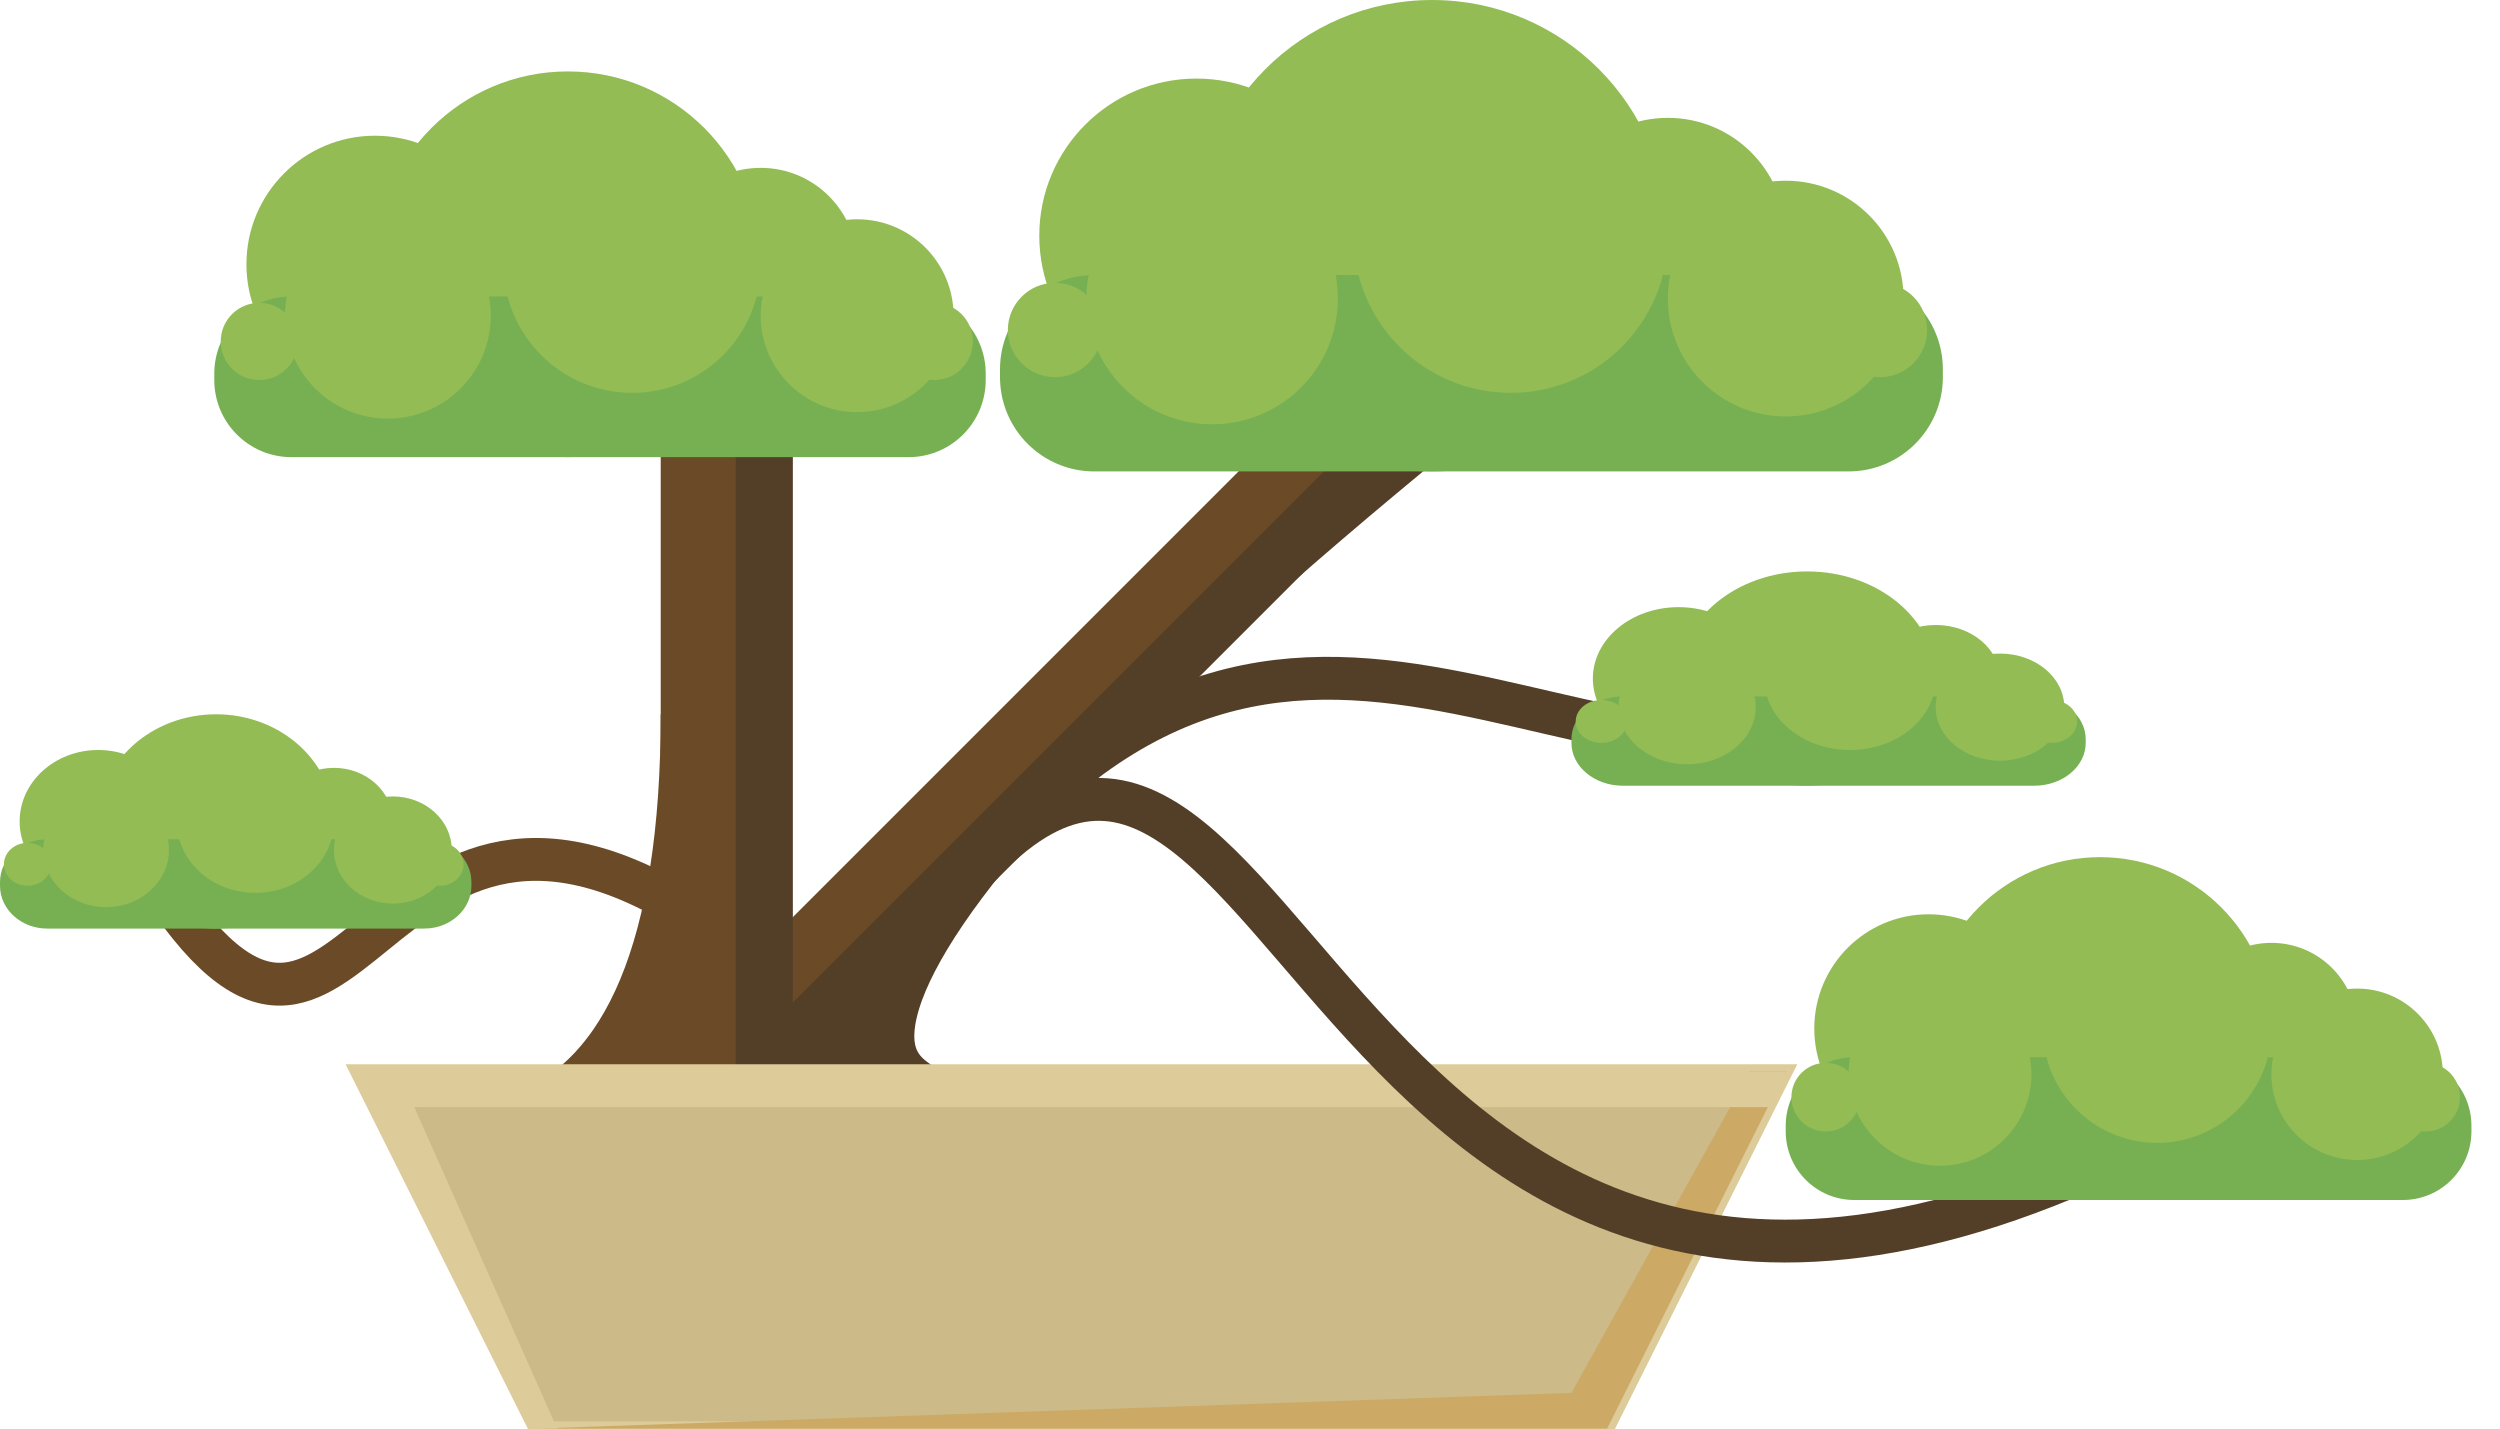
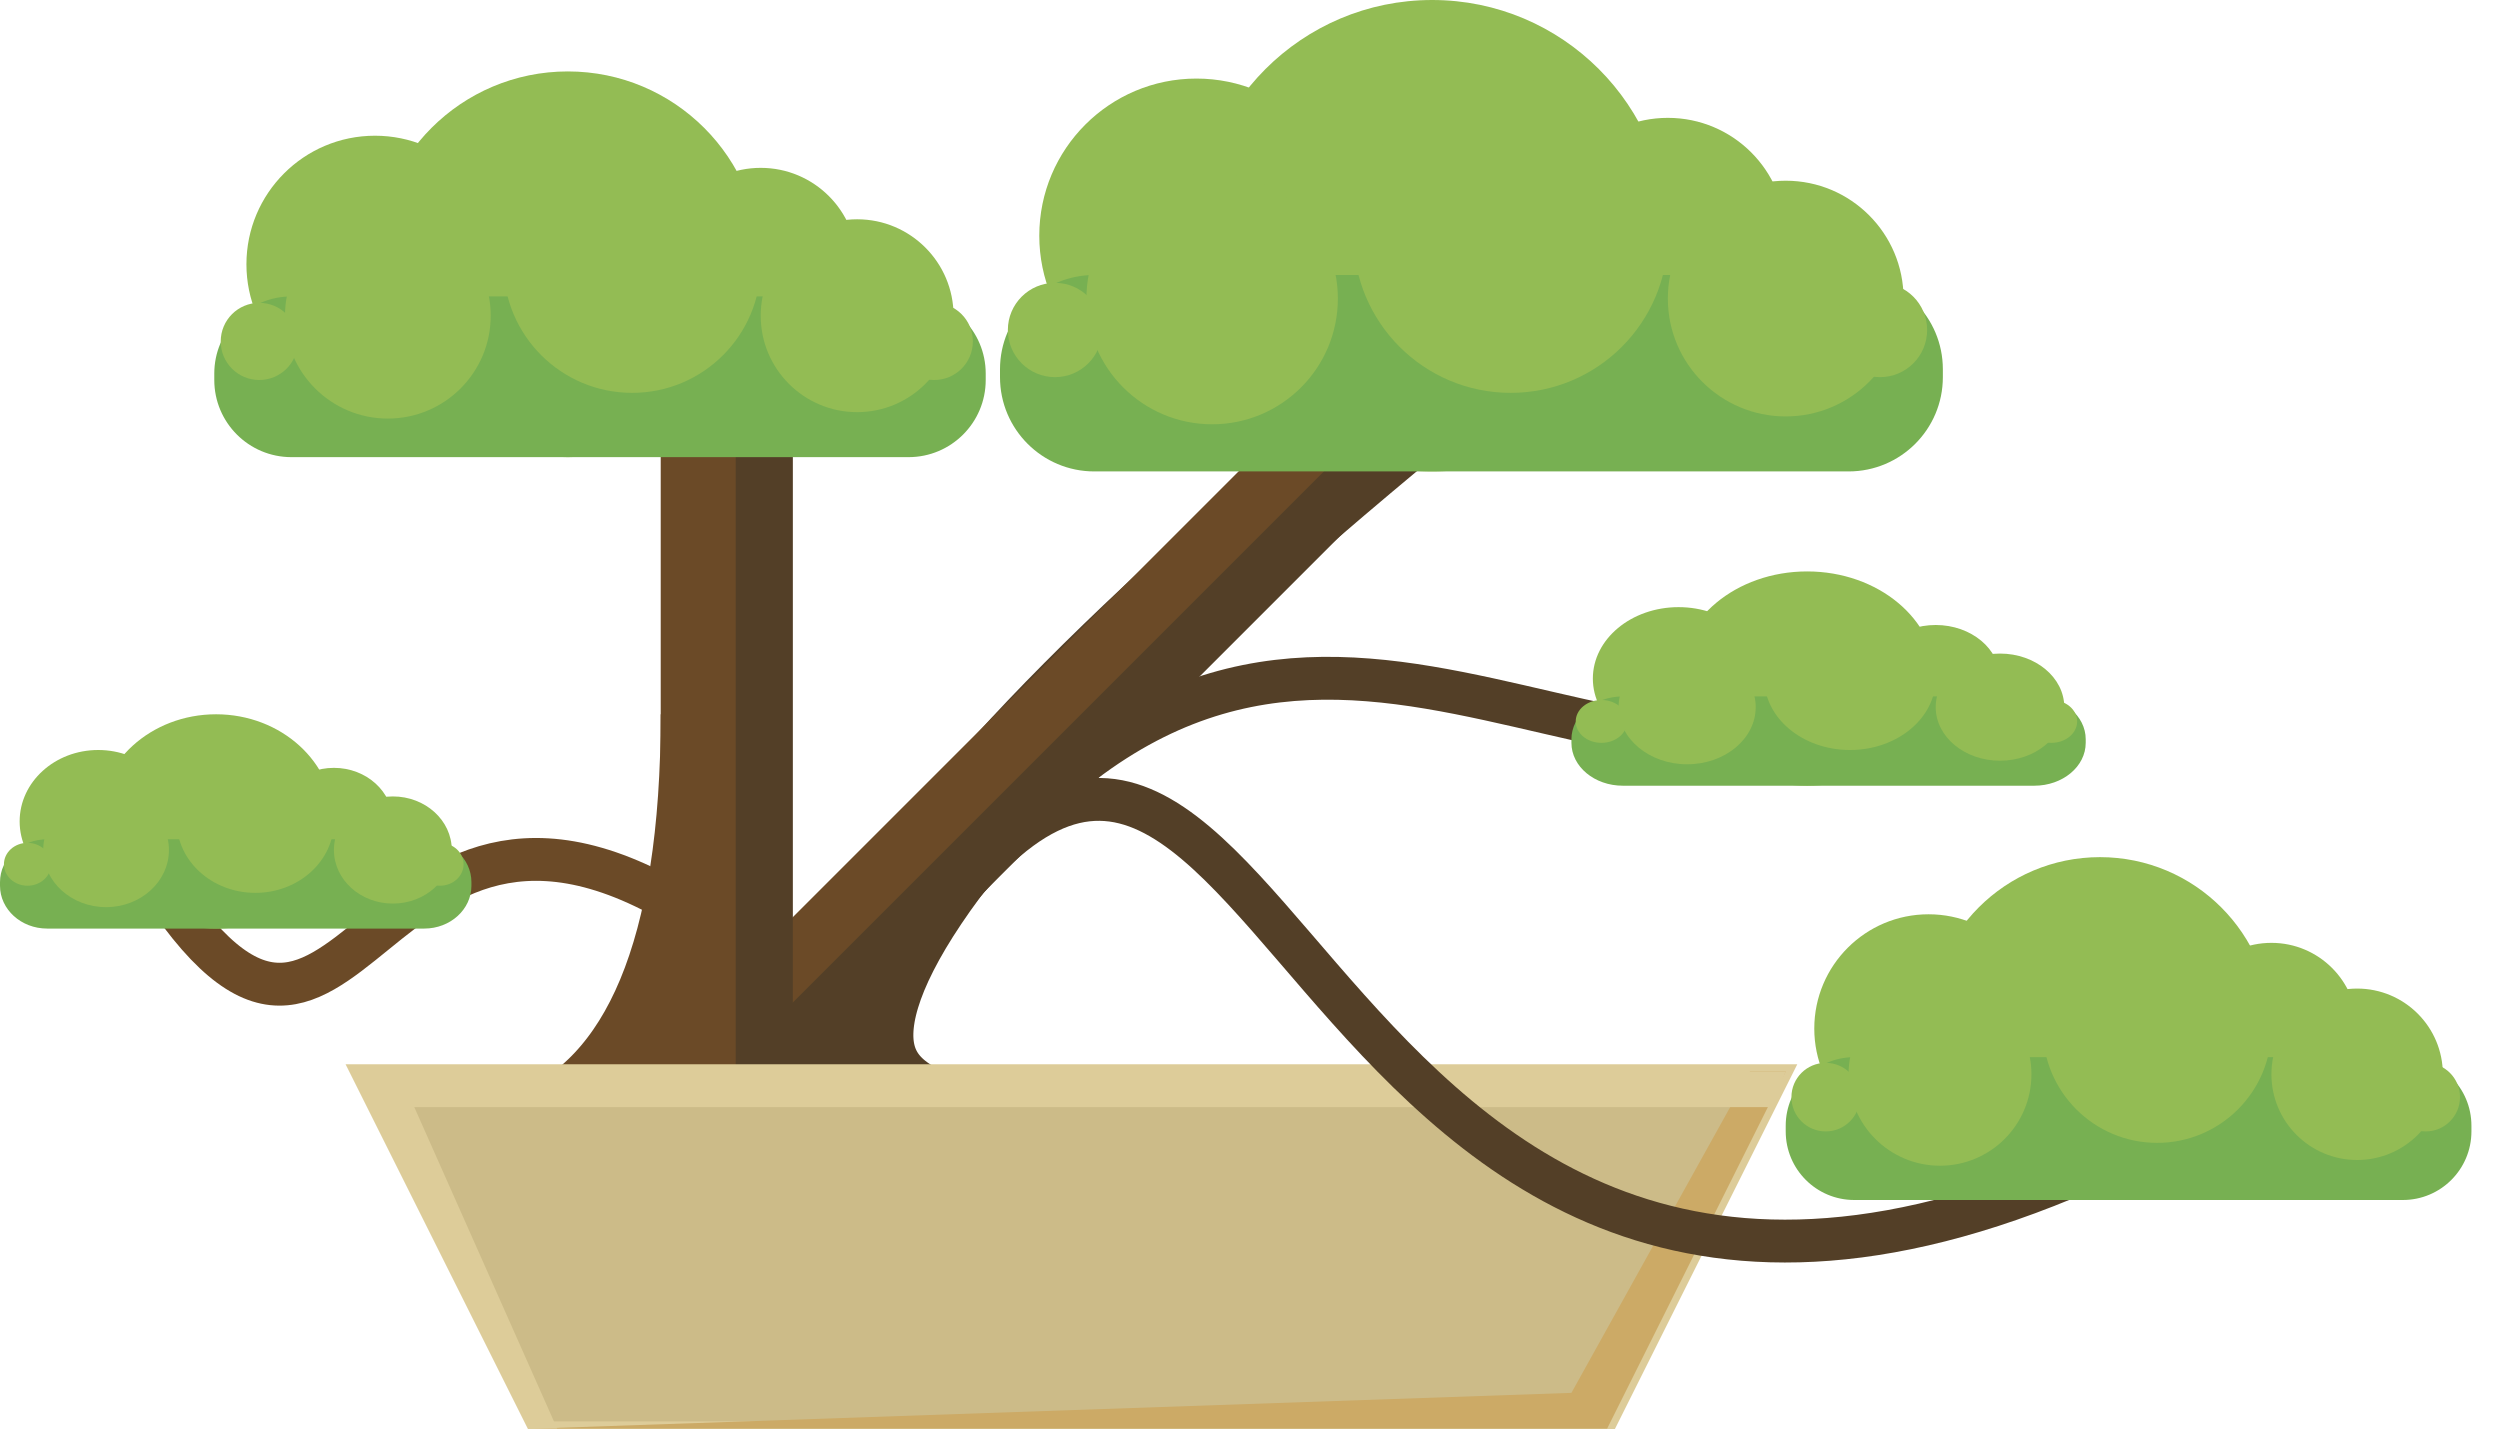
- <svg xmlns="http://www.w3.org/2000/svg" version="1.1" width="350px" height="200px">
+ <svg xmlns="http://www.w3.org/2000/svg" xmlns:xlink="http://www.w3.org/1999/xlink" version="1.1" width="350px" height="200px">
  <defs>
    <g id="leaves">
      <circle cx="55" cy="30" r="30" fill="#93bc54" />
      <circle cx="25" cy="30" r="20" fill="#93bc54" />
      <circle cx="85" cy="30" r="15" fill="#93bc54" />
      <rect x="0" y="35" width="120" height="25" rx="12" fill="#77b052" />
      <circle cx="65" cy="30" r="20" fill="#93bc54" />
      <circle cx="100" cy="38" r="15" fill="#93bc54" />
      <circle cx="27" cy="38" r="16" fill="#93bc54" />
      <circle cx="7" cy="42" r="6" fill="#93bc54" />
      <circle cx="112" cy="42" r="6" fill="#93bc54" />
    </g>
  </defs>
  <g id="vim-branches">
    <path d="M 75,160 Q 100,150 100,100" stroke="#6b4a27" stroke-width="15" fill="none" />
-     <path d="M 150,160 Q 70,160 207,50" stroke="#533f27" stroke-width="15" fill="none" />
+     <path d="M 150,160 Q 70,160 206,50" stroke="#533f27" stroke-width="15" fill="none" stroke-linecap="round" />
    <line x1="100" y1="150" x2="100" y2="50" stroke="#6b4a27" stroke-width="15" stroke-linecap="round" />
    <line x1="100" y1="150" x2="200" y2="50" stroke="#6b4a27" stroke-width="15" stroke-linecap="round" />
    <line x1="107" y1="150" x2="107" y2="50" stroke="#533f27" stroke-width="8" stroke-linecap="round" />
    <line x1="107" y1="150" x2="207" y2="50" stroke="#533f27" stroke-width="8" stroke-linecap="round" />
  </g>
  <g id="pot">
    <polygon fill="#cb8" stroke="#dc9" stroke-width="2" points="50,150 250,150 225,200 75,200" />
    <polygon fill="#ca6" points="220,195 245,150 250,150 225,200 75,200" />
    <polygon fill="#dc9" points="50,150 250,150 248,155 58,155 78,200 75,200" />
  </g>
  <g>
    <path d="M 130,130 C 180,60 180,220 300,160" stroke="#533f27" stroke-width="6" fill="none" />
    <path d="M 130,130 C 180,60 220,120 270,100" stroke="#533f27" stroke-width="6" fill="none" />
    <path d="M 100,130 C 50,95 50,170 20,120" stroke="#6b4a27" stroke-width="6" fill="none" />
  </g>
-   <use href="#leaves" x="0" y="0" transform="translate(30,10) scale(0.9)">
-     
- </use>
-   <use href="#leaves" x="0" y="0" transform="translate(140,0) scale(1.1)">
-     
- </use>
-   <use href="#leaves" x="0" y="0" transform="translate(0,100) scale(0.55,0.5)" />
-   <use href="#leaves" x="0" y="0" transform="translate(220,80) scale(0.6,0.5)" />
-   <use href="#leaves" x="0" y="0" transform="translate(250,120) scale(0.8,0.8)" />
+   <use xlink:href="#leaves" x="0" y="0" transform="translate(30,10) scale(0.9)">
+     <animateTransform attributeName="transform" type="translate" additive="sum" repeatCount="0" dur="6s" from="75,40" to="0,0" />
+     <animateTransform attributeName="transform" type="scale" additive="sum" repeatCount="0" dur="6s" from="0" to="1" />
+   </use>
+   <use xlink:href="#leaves" x="0" y="0" transform="translate(140,0) scale(1.1)">
+     <animateTransform attributeName="transform" type="translate" additive="sum" repeatCount="0" dur="12s" from="65,40" to="0,0" />
+     <animateTransform attributeName="transform" type="scale" additive="sum" repeatCount="0" dur="12s" from="0" to="1" />
+   </use>
+   <use xlink:href="#leaves" x="0" y="0" transform="translate(0,100) scale(0.55,0.5)">
+     <animateTransform attributeName="transform" type="translate" additive="sum" repeatCount="0" dur="8s" from="35,40" to="0,0" />
+     <animateTransform attributeName="transform" type="scale" additive="sum" repeatCount="0" dur="8s" from="0" to="1" />
+   </use>
+   <use xlink:href="#leaves" x="0" y="0" transform="translate(220,80) scale(0.6,0.5)">
+     <animateTransform attributeName="transform" type="translate" additive="sum" repeatCount="0" dur="6s" from="85,40" to="0,0" />
+     <animateTransform attributeName="transform" type="scale" additive="sum" repeatCount="0" dur="6s" from="0" to="1" />
+   </use>
+   <use xlink:href="#leaves" x="0" y="0" transform="translate(250,120) scale(0.8,0.8)">
+     <animateTransform attributeName="transform" type="translate" additive="sum" repeatCount="0" dur="10s" from="60,50" to="0,0" />
+     <animateTransform attributeName="transform" type="scale" additive="sum" repeatCount="0" dur="10s" from="0" to="1" />
+   </use>
</svg>
